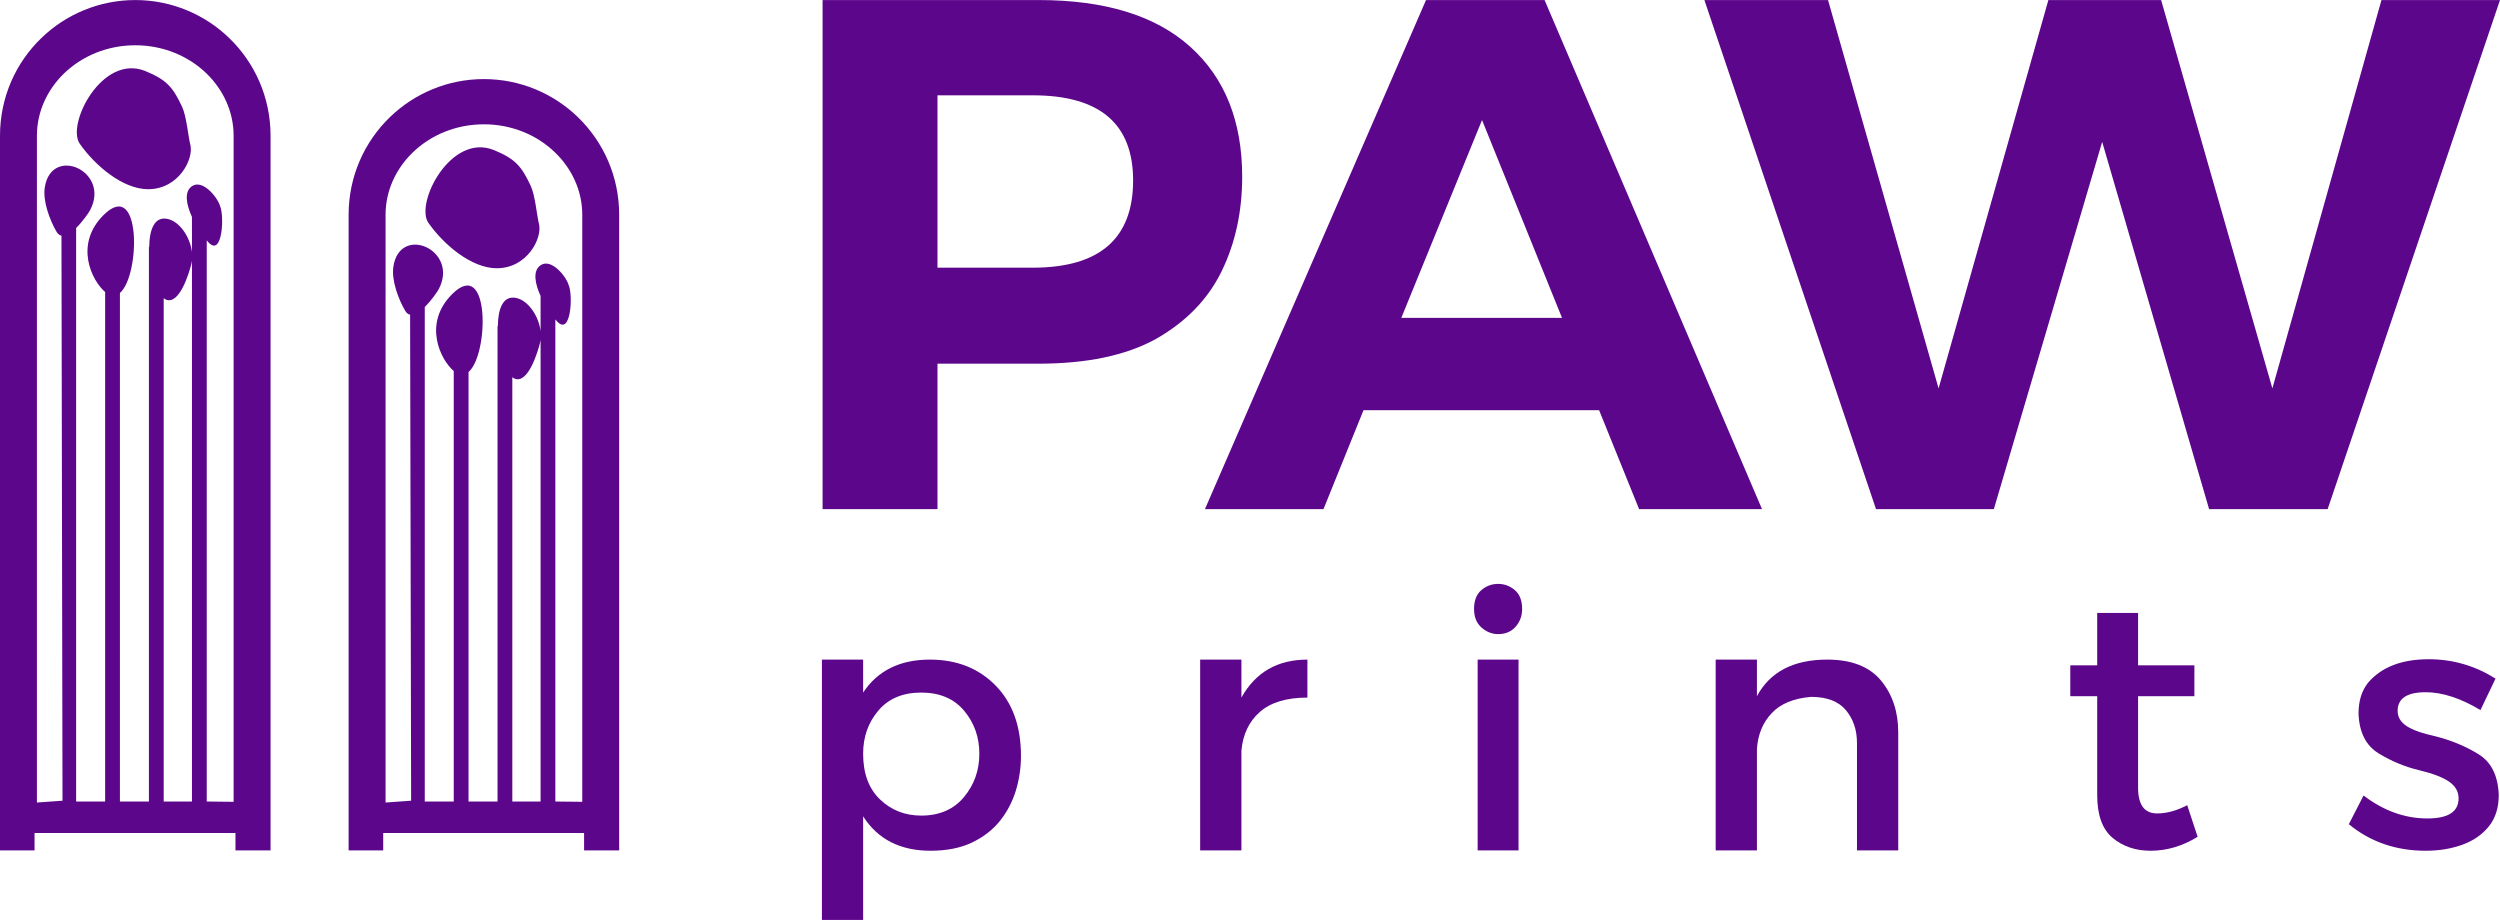
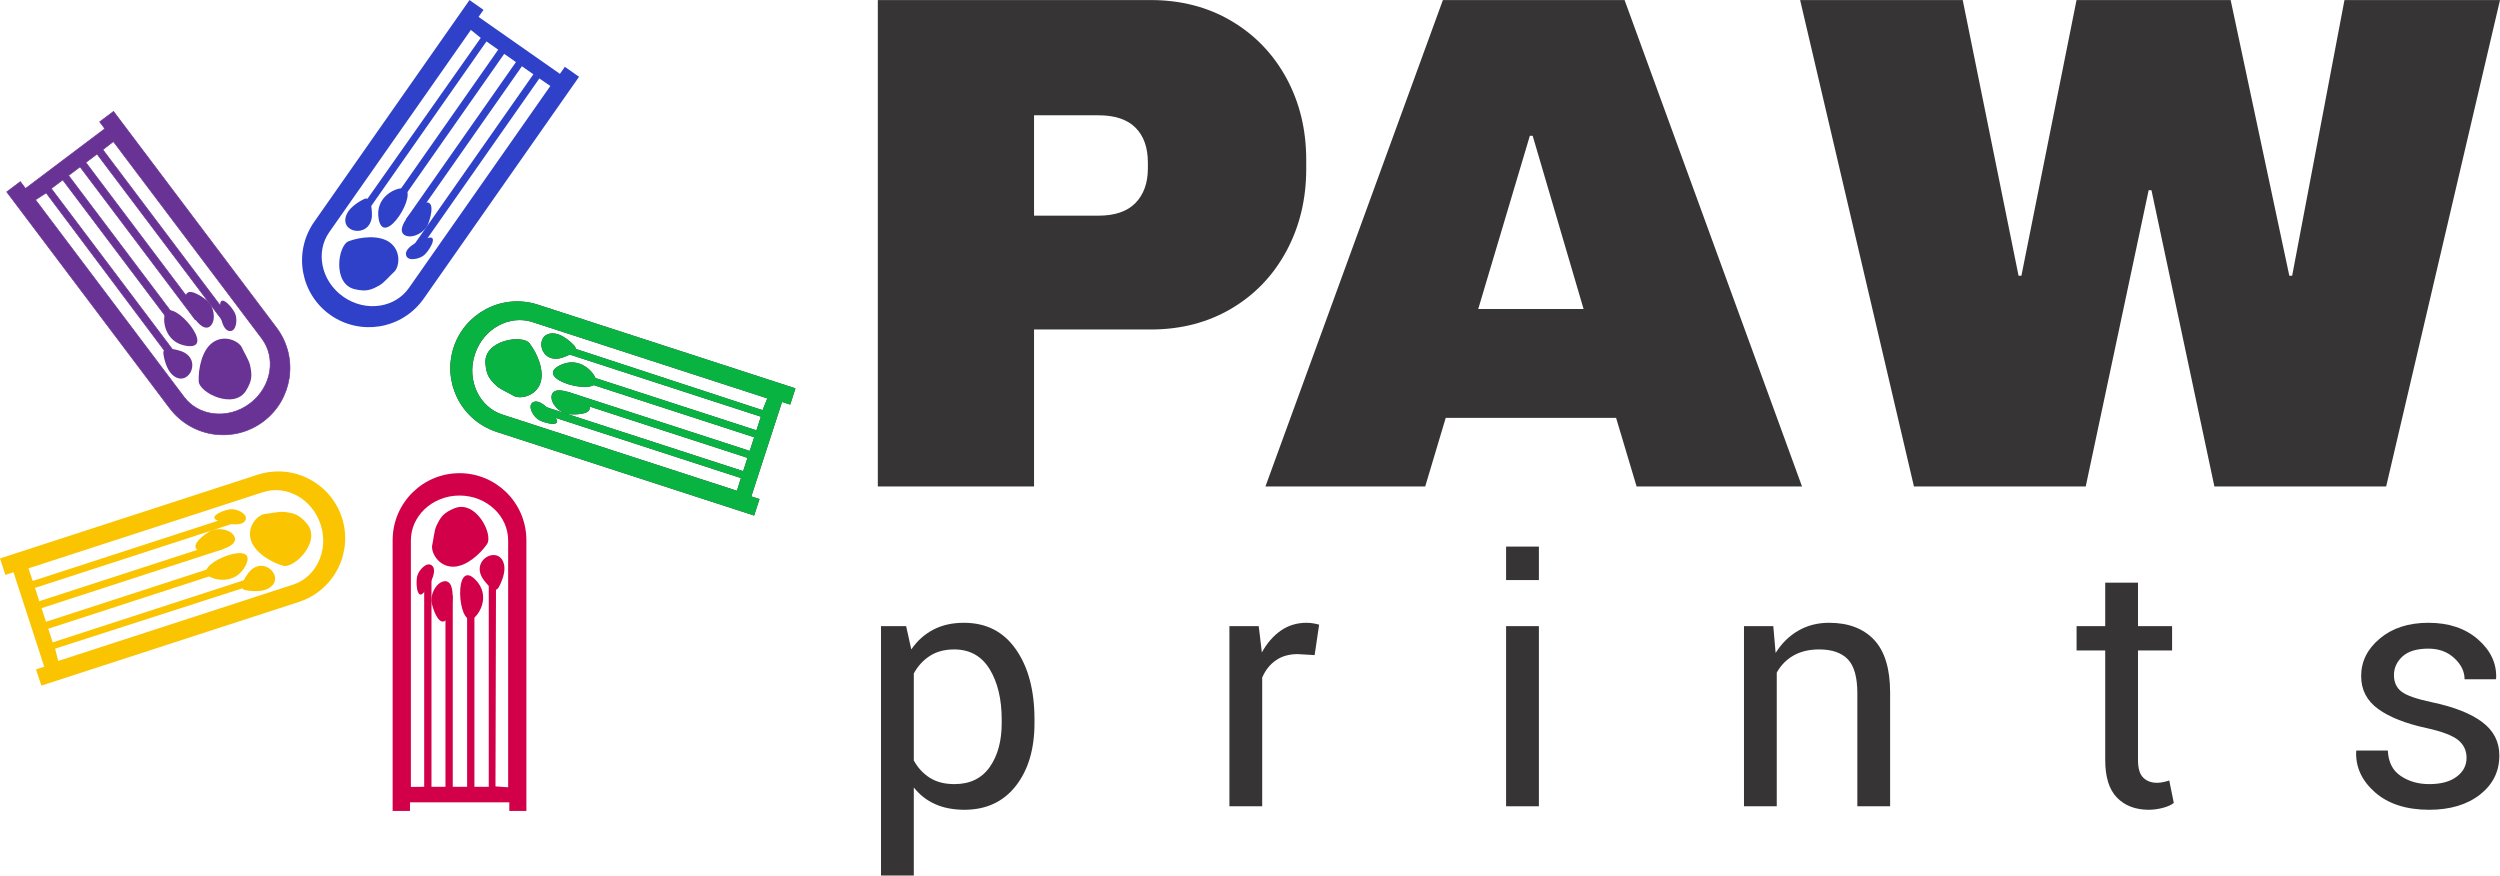
- <svg xmlns="http://www.w3.org/2000/svg" xml:space="preserve" width="1500px" height="552px" version="1.1" style="shape-rendering:geometricPrecision; text-rendering:geometricPrecision; image-rendering:optimizeQuality; fill-rule:evenodd; clip-rule:evenodd" viewBox="0 0 742.36 273.16">
+ <svg xmlns="http://www.w3.org/2000/svg" xml:space="preserve" width="1499px" height="525px" version="1.1" style="shape-rendering:geometricPrecision; text-rendering:geometricPrecision; image-rendering:optimizeQuality; fill-rule:evenodd; clip-rule:evenodd" viewBox="0 0 1583.95 554.68">
  <defs>
    <style type="text/css">
   
-     .fil0 {fill:#5C068C;fill-rule:nonzero}
+     .str0 {stroke:#683394;stroke-width:0.39;stroke-miterlimit:22.926}
+     .fil1 {fill:#373435}
+     .fil3 {fill:#08B342}
+     .fil7 {fill:#2F41C8}
+     .fil5 {fill:#683394}
+     .fil11 {fill:#D10049}
+     .fil9 {fill:#FAC401}
+     .fil0 {fill:#373435;fill-rule:nonzero}
+     .fil2 {fill:#08B342;fill-rule:nonzero}
+     .fil6 {fill:#2F41C8;fill-rule:nonzero}
+     .fil4 {fill:#683394;fill-rule:nonzero}
+     .fil10 {fill:#D10049;fill-rule:nonzero}
+     .fil8 {fill:#FAC401;fill-rule:nonzero}
   
  </style>
  </defs>
  <g id="Capa_x0020_1">
-     <path class="fil0" d="M256.3 273.16l-12.24 0 0 -77.31 12.24 0 0 9.79c4.34,-6.53 10.94,-9.79 19.81,-9.79 7.96,0 14.45,2.55 19.49,7.66 5.04,5.13 7.57,12.09 7.57,20.93 0,3.5 -0.5,6.92 -1.51,10.28 -1.02,3.33 -2.6,6.35 -4.74,9.03 -2.15,2.68 -4.94,4.83 -8.35,6.45 -3.4,1.61 -7.49,2.41 -12.24,2.41 -9.02,0 -15.69,-3.41 -20.03,-10.22l0 30.77zm17.26 -30.99c5.39,0 9.62,-1.83 12.67,-5.48 3.05,-3.66 4.58,-7.95 4.58,-12.89 0,-4.92 -1.51,-9.18 -4.53,-12.78 -3.01,-3.58 -7.26,-5.38 -12.72,-5.38 -5.47,0 -9.71,1.78 -12.73,5.33 -3.02,3.57 -4.53,7.84 -4.53,12.83 0,5.84 1.67,10.37 5.01,13.56 3.34,3.22 7.42,4.81 12.25,4.81z" />
-     <path id="_1" class="fil0" d="M368.63 252.5l-12.25 0 0 -56.65 12.25 0 0 11.28c4.19,-7.52 10.72,-11.28 19.6,-11.28l0 11.28c-6.18,0 -10.89,1.42 -14.12,4.26 -3.23,2.84 -5.05,6.68 -5.48,11.51l0 29.6z" />
-     <path id="_2" class="fil0" d="M444.85 188.28c-1.81,0 -3.44,-0.65 -4.92,-1.95 -1.47,-1.29 -2.22,-3.12 -2.22,-5.5 0,-2.52 0.73,-4.4 2.19,-5.63 1.45,-1.22 3.1,-1.83 4.95,-1.83 1.85,0 3.5,0.61 4.95,1.83 1.46,1.23 2.19,3.11 2.19,5.63 0,2.02 -0.64,3.76 -1.92,5.23 -1.28,1.48 -3.02,2.22 -5.22,2.22zm6.07 64.22l-12.14 0 0 -56.65 12.14 0 0 56.65z" />
-     <path id="_3" class="fil0" d="M563.67 252.5l-12.25 0 0 -31.84c0,-3.91 -1.1,-7.17 -3.3,-9.8 -2.2,-2.63 -5.64,-3.94 -10.33,-3.94 -5.18,0.43 -9.09,2.04 -11.71,4.85 -2.63,2.8 -4.09,6.33 -4.37,10.59l0 30.14 -12.25 0 0 -56.65 12.25 0 0 10.86c3.9,-7.24 10.86,-10.86 20.87,-10.86 7.17,0 12.48,2.05 15.93,6.17 3.44,4.14 5.16,9.29 5.16,15.5l0 34.98z" />
-     <path id="_4" class="fil0" d="M638.61 252.61c-4.47,0 -8.23,-1.28 -11.29,-3.83 -3.05,-2.56 -4.57,-6.78 -4.57,-12.68l0 -29.39 -7.99 0 0 -9.16 7.99 0 0 -15.55 12.14 0 0 15.55 16.72 0 0 9.16 -16.72 0 0 27.16c0,5.11 1.88,7.66 5.64,7.66 2.84,0 5.82,-0.81 8.95,-2.45l3.09 9.38c-4.48,2.77 -9.13,4.15 -13.96,4.15z" />
-     <path id="_5" class="fil0" d="M720.27 252.61c-8.81,0 -16.41,-2.63 -22.8,-7.88l4.37 -8.52c5.97,4.54 12.28,6.81 18.96,6.81 6.18,0 9.26,-1.98 9.26,-5.98 0,-1.98 -0.92,-3.62 -2.77,-4.91 -1.84,-1.3 -4.84,-2.45 -8.99,-3.45 -4.16,-0.99 -8.13,-2.64 -11.93,-4.95 -3.8,-2.31 -5.81,-6.25 -6.02,-11.84 0,-3.78 0.96,-6.85 2.88,-9.23 3.97,-4.61 9.97,-6.92 17.99,-6.92 7.1,0 13.71,1.92 19.81,5.75l-4.47 9.35c-5.89,-3.53 -11.32,-5.3 -16.29,-5.3 -5.54,0 -8.31,1.84 -8.31,5.55 0,1.81 0.89,3.32 2.66,4.49 1.78,1.17 4.65,2.19 8.63,3.06 4.68,1.19 8.93,2.96 12.72,5.3 3.8,2.33 5.81,6.38 6.02,12.11 0,3.76 -0.97,6.89 -2.94,9.32 -1.97,2.45 -4.6,4.28 -7.89,5.46 -3.28,1.19 -6.92,1.78 -10.89,1.78z" />
-     <path class="fil0" d="M278.38 151.17l-34.12 0 0 -151.17 64.14 0c19.72,0 34.73,4.61 45.02,13.86 10.3,9.25 15.44,22.13 15.44,38.62 0,10.29 -2.01,19.61 -6.08,28 -4.07,8.38 -10.65,15.15 -19.72,20.26 -8.86,4.82 -20.41,7.24 -34.66,7.24l-30.02 0 0 43.19zm28.29 -71.7c19.87,0 29.8,-8.64 29.8,-25.91 0,-16.85 -9.93,-25.27 -29.8,-25.27l-28.29 0 0 51.18 28.29 0z" />
-     <path id="_1_2" class="fil0" d="M523.22 151.17l-36.5 0 -11.87 -29.37 -69.97 0 -11.88 29.37 -35.2 0 65.65 -151.17 35.2 0 64.57 151.17zm-59.39 -56.8l-23.75 -58.74 -23.97 58.74 47.72 0z" />
-     <polygon id="_2_3" class="fil0" points="691.18,151.17 655.98,151.17 624.23,42.11 592.06,151.17 557.07,151.17 506.11,0 542.82,0 575.65,115.32 608.25,0 641.73,0 674.77,115.32 707.16,0 742.36,0 " />
-     <g id="_2241309206624">
-       <path class="fil0" d="M80.34 40.29c0,-11.41 -4.69,-21.66 -12.26,-28.99 -7.21,-6.98 -17.09,-11.3 -27.91,-11.3 -10.82,0 -20.7,4.32 -27.91,11.3 -7.58,7.33 -12.26,17.58 -12.26,28.99l0 212.21 10.26 0 0 -5.16 59.66 0 0 5.16 10.42 0 0 -212.21zm-23.84 2.59c1.16,4.19 -3.38,13.29 -12.51,13.29 -7.63,0 -15.9,-7.18 -20.31,-13.51 -4.04,-5.79 6.66,-26.79 19.47,-21.58 6.65,2.7 8.33,5.17 10.9,10.57 1.36,2.86 1.89,9.2 2.45,11.23zm8.83 18.25c-0.78,-2.67 -5.33,-8.18 -8.49,-5.74 -2.2,1.69 -1.48,5.4 0.16,9.01l0 10.45c-0.53,-4.44 -3.61,-9.06 -7.21,-9.85 -3.96,-0.88 -5.45,3.27 -5.48,8.36l-0.09 0 0 164.63 -8.61 0 0 -151.01c6.08,-5.22 6.39,-34.18 -4.76,-23.23 -8.95,8.78 -3.58,19.62 0.37,22.94l0 151.3 -8.61 0 0 -170.31c2,-1.97 3.77,-4.58 4.14,-5.28 6.15,-11.62 -11.5,-19.41 -13.46,-6.74 -0.62,3.98 1.45,9.65 3.51,13.16 0.41,0.68 0.9,1.03 1.45,1.14l0.31 167.79 -7.6 0.54 0 -198c0,-7.13 3.08,-13.67 8.06,-18.5 5.34,-5.16 12.81,-8.36 21.15,-8.36 8.33,0 15.8,3.2 21.14,8.36 4.98,4.83 8.06,11.37 8.06,18.5l0 197.79 -7.98 -0.09 0 -166.62c0.2,0.23 0.39,0.45 0.58,0.65 4.07,4.29 4.7,-7.96 3.36,-10.89zm-15.95 27.86c3.93,1.42 6.74,-7.81 7.45,-10.65 0.07,-0.3 0.13,-0.61 0.17,-0.93l0 160.58 -8.39 0 0 -149.47c0.25,0.22 0.51,0.38 0.77,0.47z" />
-       <path class="fil0" d="M183.86 63.76c0,-11.41 -4.69,-21.65 -12.26,-28.99 -7.21,-6.98 -17.09,-11.3 -27.91,-11.3 -10.82,0 -20.7,4.32 -27.91,11.3 -7.57,7.34 -12.26,17.58 -12.26,28.99l0 188.74 10.27 0 0 -5.16 59.65 0 0 5.16 10.42 0 0 -188.74zm-23.84 2.59c1.16,4.19 -3.38,13.29 -12.5,13.29 -7.64,0 -15.91,-7.18 -20.32,-13.5 -4.03,-5.8 6.66,-26.79 19.47,-21.59 6.65,2.7 8.33,5.17 10.9,10.57 1.37,2.87 1.89,9.21 2.45,11.23zm8.83 18.26c-0.78,-2.68 -5.33,-8.19 -8.49,-5.75 -2.19,1.69 -1.48,5.41 0.16,9.01l0 10.45c-0.53,-4.44 -3.6,-9.06 -7.21,-9.85 -3.95,-0.87 -5.45,3.27 -5.47,8.36l-0.1 0 0 141.16 -8.61 0 0 -127.54c6.08,-5.22 6.39,-34.17 -4.76,-23.23 -8.95,8.78 -3.57,19.62 0.37,22.94l0 127.83 -8.61 0 0 -146.84c2.01,-1.97 3.77,-4.58 4.14,-5.28 6.15,-11.62 -11.5,-19.41 -13.46,-6.73 -0.62,3.97 1.45,9.64 3.52,13.15 0.4,0.68 0.89,1.03 1.45,1.14l0.3 144.32 -7.59 0.54 0 -174.53c0,-7.13 3.08,-13.67 8.06,-18.49 5.34,-5.17 12.81,-8.37 21.14,-8.37 8.34,0 15.81,3.2 21.14,8.37 4.99,4.82 8.07,11.36 8.07,18.49l0 174.32 -7.99 -0.09 0 -143.15c0.2,0.24 0.39,0.45 0.58,0.65 4.07,4.3 4.7,-7.96 3.36,-10.88zm-15.95 27.85c3.93,1.42 6.74,-7.81 7.45,-10.65 0.07,-0.3 0.13,-0.61 0.17,-0.93l0 137.11 -8.39 0 0 -126c0.25,0.22 0.51,0.38 0.77,0.47z" />
+     <path class="fil0" d="M655.43 458.06c0,16.45 -3.92,29.73 -11.81,39.81 -7.88,10.08 -18.75,15.12 -32.58,15.16 -7.05,-0.04 -13.21,-1.19 -18.5,-3.57 -5.33,-2.34 -9.83,-5.86 -13.57,-10.58l0 55.8 -20.78 0 0 -158.01 15.92 0 3.27 14.76c3.75,-5.47 8.39,-9.64 13.93,-12.52 5.55,-2.92 12.03,-4.36 19.41,-4.36 14.15,0 25.13,5.62 32.94,16.85 7.85,11.19 11.77,26.03 11.77,44.46l0 2.2zm-20.77 -2.2c0,-12.96 -2.56,-23.58 -7.63,-31.93 -5.12,-8.32 -12.6,-12.5 -22.54,-12.5 -5.98,0 -11.09,1.37 -15.3,4.07 -4.21,2.7 -7.63,6.41 -10.22,11.13l0 55.15c2.59,4.72 6.01,8.39 10.22,11.02 4.21,2.66 9.4,3.96 15.52,3.96 9.82,0 17.28,-3.6 22.35,-10.8 5.08,-7.2 7.6,-16.49 7.6,-27.9l0 -2.2z" />
+     <path id="_1" class="fil0" d="M832.93 415.03l-10.66 -0.64c-5.47,0 -10.11,1.29 -13.86,3.92 -3.78,2.59 -6.66,6.23 -8.71,10.94l0 81.55 -20.77 0 0 -114.13 18.58 0 1.98 16.67c3.24,-5.9 7.23,-10.51 11.98,-13.82 4.76,-3.31 10.19,-4.97 16.38,-4.97 1.55,0 3.03,0.14 4.43,0.4 1.41,0.25 2.59,0.5 3.49,0.79l-2.84 19.29z" />
+     <path id="_2" class="fil0" d="M975.01 510.8l-20.78 0 0 -114.13 20.78 0 0 114.13zm0 -143.32l-20.78 0 0 -21.21 20.78 0 0 21.21z" />
+     <path id="_3" class="fil0" d="M1123.52 396.67l1.48 17c3.78,-6.05 8.53,-10.77 14.29,-14.08 5.73,-3.35 12.24,-5.04 19.55,-5.04 12.31,0 21.82,3.64 28.59,10.84 6.73,7.2 10.11,18.32 10.11,33.37l0 72.04 -20.77 0 0 -71.61c0,-10.08 -1.98,-17.21 -5.94,-21.42 -4,-4.21 -10.04,-6.34 -18.22,-6.34 -6.41,0 -11.81,1.3 -16.27,3.86 -4.5,2.55 -8.03,6.19 -10.62,10.8l0 84.71 -20.77 0 0 -114.13 18.57 0z" />
+     <path id="_4" class="fil0" d="M1354.59 369.13l0 27.54 21.6 0 0 15.41 -21.6 0 0 69.3c0,5.33 1.08,9.11 3.31,11.27 2.2,2.2 5.15,3.28 8.82,3.28 1.19,0 2.52,-0.15 4,-0.47 1.48,-0.32 2.7,-0.65 3.67,-1.01l2.88 14.22c-1.55,1.3 -3.85,2.31 -6.87,3.13 -3.03,0.8 -6.02,1.19 -8.97,1.23 -8.42,-0.04 -15.15,-2.56 -20.12,-7.67 -5.01,-5.08 -7.49,-13.1 -7.49,-23.98l0 -69.3 -18.14 0 0 -15.41 18.14 0 0 -27.54 20.77 0z" />
+     <path id="_5" class="fil0" d="M1562.76 480.09c0,-4.57 -1.76,-8.28 -5.22,-11.16 -3.49,-2.88 -10.08,-5.44 -19.8,-7.6 -13.42,-2.88 -23.72,-6.91 -30.92,-12.13 -7.24,-5.22 -10.84,-12.17 -10.84,-20.88 0,-9.29 3.96,-17.25 11.88,-23.83 7.92,-6.63 18.15,-9.94 30.75,-9.94 12.92,0 23.4,3.53 31.43,10.55 8.02,7.05 11.84,15.23 11.48,24.59l-0.22 0.64 -19.8 0c0,-4.93 -2.16,-9.39 -6.51,-13.39 -4.32,-4.03 -9.79,-6.01 -16.38,-6.01 -7.31,0 -12.78,1.62 -16.42,4.93 -3.6,3.31 -5.43,7.24 -5.43,11.81 0,4.5 1.58,7.99 4.71,10.44 3.13,2.48 9.58,4.72 19.33,6.77 14.01,2.95 24.63,7.13 31.86,12.56 7.24,5.4 10.88,12.46 10.88,21.17 0,10.15 -4.11,18.4 -12.28,24.81 -8.21,6.4 -18.9,9.57 -32.15,9.61 -14.54,-0.04 -25.99,-3.71 -34.38,-11.09 -8.35,-7.38 -12.31,-15.98 -11.91,-25.85l0.21 -0.61 19.84 0c0.36,7.38 3.09,12.74 8.24,16.16 5.11,3.42 11.13,5.12 18,5.12 7.42,0 13.18,-1.55 17.35,-4.68 4.22,-3.14 6.3,-7.13 6.3,-11.99z" />
+     <path class="fil0" d="M729.06 0c19.11,0 36.13,4.4 51.06,13.21 14.93,8.81 26.57,20.91 34.94,36.28 8.36,15.38 12.54,32.63 12.54,51.74l0 5.82c0,19.11 -4.18,36.43 -12.54,51.96 -8.37,15.52 -20.01,27.69 -34.94,36.5 -14.93,8.81 -31.95,13.21 -51.06,13.21l-73.91 0 0 99.44 -98.98 0 0 -308.16 172.89 0zm-73.91 136.61l40.76 0c10.45,0 18.29,-2.69 23.52,-8.06 5.22,-5.38 7.84,-12.69 7.84,-21.95l0 -3.58c0,-9.56 -2.62,-16.95 -7.84,-22.17 -5.23,-5.23 -13.07,-7.84 -23.52,-7.84l-40.76 0 0 63.6z" />
+     <path id="_1_0" class="fil0" d="M1036.91 308.16l-12.99 -43.45 -107.94 0 -12.99 43.45 -101.23 0 112.43 -308.16 115.11 0 112.42 308.16 -104.81 0zm-100.33 -112.43l66.74 0 -32.25 -109.73 -1.79 0 -32.7 109.73z" />
+     <polygon id="_2_1" class="fil0" points="1402.99,308.16 1363.13,120.49 1361.34,120.49 1321.48,308.16 1212.63,308.16 1140.52,0 1243.54,0 1278.92,174.68 1280.72,174.68 1315.65,0 1413.3,0 1450.47,174.68 1452.26,174.68 1485.41,0 1583.95,0 1511.83,308.16 " />
+     <g id="_2239892693520">
+       <g>
+         <path class="fil0" d="M314.7 273.62c-11.45,-3.73 -20.2,-11.76 -25.09,-21.75 -4.65,-9.51 -5.76,-20.83 -2.24,-31.68 3.53,-10.86 11.08,-19.36 20.44,-24.32 9.82,-5.21 21.62,-6.57 33.08,-2.85l163.11 53 -3.35 10.29 -5.17 -1.68 -19.45 59.85 5.18 1.68 -3.4 10.45 -163.11 -52.99zm154.73 29.25l-129.04 -41.93 1.43 -4.4 129.04 41.93 2.73 -8.42 -115.38 -37.49 1.43 -4.4 115.38 37.49 2.81 -8.64 -108.42 -35.23 1.42 -4.4 108.43 35.23 2.81 -8.64 -136.29 -44.29 1.43 -4.4 135.94 44.55 3.01 -7.45 -148.85 -48.36c-7.15,-2.32 -14.72,-1.37 -21.18,2.06 -6.92,3.67 -12.57,10.12 -15.28,18.48 -2.72,8.36 -1.95,16.9 1.5,23.94 3.21,6.57 8.77,11.79 15.92,14.12l148.64 48.29 2.52 -8.04z" />
+         <path class="fil1" d="M325.07 250.55c3.82,2.53 14.43,0.94 17.41,-8.22 2.49,-7.66 -2.02,-18.3 -6.93,-24.78 -4.5,-5.94 -29.05,-2.05 -28,12.5 0.54,7.55 2.47,10.04 7.05,14.38 2.43,2.3 8.62,4.89 10.47,6.12zm15.43 14.8c2.5,2.3 15,5.67 12.02,0.18 -2.44,-4.48 -10.56,-13.61 -15.02,-10.57 -3.47,2.38 0.57,8.74 3,10.39zm11.48 -53.99c-13.36,-2.16 -11.3,18.08 2.37,15.7 1.68,-0.3 13.27,-3.81 9.68,-7.88 -2.85,-3.22 -7.86,-7.14 -12.05,-7.82zm21.67 47.07c-0.17,-5.38 -23.26,-17.13 -24.21,-7.41 -0.48,4.93 5.52,11.02 11.09,11.41 3.09,0.22 13.26,0.41 13.12,-4zm4.02 -17.45c-0.46,-4.39 -10.27,-16.16 -23.31,-9.36 -16.82,8.77 24.39,19.55 23.31,9.36z" />
+       </g>
+       <g>
+         <path class="fil2" d="M314.7 273.62c-11.45,-3.73 -20.2,-11.76 -25.09,-21.75 -4.65,-9.51 -5.76,-20.83 -2.24,-31.68 3.53,-10.86 11.08,-19.36 20.44,-24.32 9.82,-5.21 21.62,-6.57 33.08,-2.85l163.11 53 -3.35 10.29 -5.17 -1.68 -19.45 59.85 5.18 1.68 -3.4 10.45 -163.11 -52.99zm154.73 29.25l-129.04 -41.93 1.43 -4.4 129.04 41.93 2.73 -8.42 -115.38 -37.49 1.43 -4.4 115.38 37.49 2.81 -8.64 -108.42 -35.23 1.42 -4.4 108.43 35.23 2.81 -8.64 -136.29 -44.29 1.43 -4.4 135.94 44.55 3.01 -7.45 -148.85 -48.36c-7.15,-2.32 -14.72,-1.37 -21.18,2.06 -6.92,3.67 -12.57,10.12 -15.28,18.48 -2.72,8.36 -1.95,16.9 1.5,23.94 3.21,6.57 8.77,11.79 15.92,14.12l148.64 48.29 2.52 -8.04z" />
+         <path class="fil3" d="M325.07 250.55c3.82,2.53 14.43,0.94 17.41,-8.22 2.49,-7.66 -2.02,-18.3 -6.93,-24.78 -4.5,-5.94 -29.05,-2.05 -28,12.5 0.54,7.55 2.47,10.04 7.05,14.38 2.43,2.3 8.62,4.89 10.47,6.12zm15.43 14.8c2.5,2.3 15,5.67 12.02,0.18 -2.44,-4.48 -10.56,-13.61 -15.02,-10.57 -3.47,2.38 0.57,8.74 3,10.39zm11.48 -53.99c-13.36,-2.16 -11.3,18.08 2.37,15.7 1.68,-0.3 13.27,-3.81 9.68,-7.88 -2.85,-3.22 -7.86,-7.14 -12.05,-7.82zm21.67 47.07c-0.17,-5.38 -23.26,-17.13 -24.21,-7.41 -0.48,4.93 5.52,11.02 11.09,11.41 3.09,0.22 13.26,0.41 13.12,-4zm4.02 -17.45c-0.46,-4.39 -10.27,-16.16 -23.31,-9.36 -16.82,8.77 24.39,19.55 23.31,9.36z" />
+       </g>
+       <g>
+         <path class="fil4 str0" d="M175.13 207.51c7.25,9.61 9.8,21.22 8.08,32.2 -1.65,10.46 -7.22,20.37 -16.34,27.24 -9.12,6.87 -20.18,9.5 -30.69,8.2 -11.03,-1.37 -21.48,-7.03 -28.73,-16.64l-103.21 -136.97 8.65 -6.52 3.27 4.35 50.25 -37.87 -3.27 -4.35 8.78 -6.61 103.21 136.97zm-109.96 -112.71l81.65 108.35 -3.7 2.79 -81.65 -108.36 -7.07 5.33 73.01 96.89 -3.69 2.78 -73.01 -96.89 -7.26 5.47 68.61 91.05 -3.7 2.78 -68.61 -91.04 -7.25 5.47 86.24 114.44 -3.7 2.79 -85.8 -114.47 -6.74 4.38 94.19 124.99c4.52,6 11.27,9.56 18.53,10.46 7.78,0.97 16.1,-1.08 23.12,-6.37 7.02,-5.29 11.29,-12.73 12.51,-20.47 1.13,-7.23 -0.43,-14.7 -4.95,-20.7l-94.06 -124.82 -6.67 5.15z" />
+         <path class="fil5" d="M153.41 220.46c-1.69,-4.27 -11.29,-9.05 -18.98,-3.26 -6.43,4.85 -8.84,16.15 -8.54,24.28 0.28,7.44 22.62,18.34 30.11,5.82 3.89,-6.49 3.73,-9.64 2.47,-15.82 -0.67,-3.28 -4.25,-8.96 -5.06,-11.02zm-4.16 -20.98c-0.72,-3.32 -9.03,-13.24 -9.74,-7.04 -0.57,5.07 0.84,17.21 6.24,17.27 4.21,0.05 4.55,-7.49 3.5,-10.23zm-40.36 37.64c9.69,9.43 19.62,-8.33 7.06,-14.21 -1.54,-0.73 -13.06,-4.5 -12.45,0.9 0.48,4.27 2.34,10.35 5.39,13.31zm9.24 -50.99c-2.94,4.52 9.23,27.38 15.58,19.96 3.22,-3.76 1.8,-12.19 -2.54,-15.71 -2.4,-1.95 -10.63,-7.94 -13.04,-4.25zm-13.3 12c-2.14,3.85 -0.85,19.12 13.72,21.03 18.82,2.47 -8.76,-30 -13.72,-21.03z" />
+       </g>
+       <g>
+         <path class="fil6" d="M268.51 189.1c-6.91,9.86 -17.15,15.87 -28.13,17.63 -10.46,1.66 -21.6,-0.58 -30.95,-7.13 -9.36,-6.54 -15.27,-16.25 -17.28,-26.65 -2.11,-10.91 0.04,-22.6 6.94,-32.46l98.38 -140.49 8.86 6.21 -3.12 4.46 51.55 36.09 3.12 -4.46 9 6.31 -98.37 140.49zm73.21 -139.42l-77.82 111.14 -3.78 -2.65 77.82 -111.14 -7.26 -5.08 -69.58 99.38 -3.79 -2.66 69.58 -99.37 -7.44 -5.21 -65.39 93.38 -3.79 -2.65 65.39 -93.39 -7.44 -5.21 -82.2 117.38 -3.79 -2.65 82.35 -116.97 -6.24 -5.06 -89.77 128.2c-4.32,6.16 -5.61,13.68 -4.23,20.86 1.49,7.7 6.01,14.98 13.21,20.02 7.2,5.04 15.59,6.8 23.33,5.57 7.22,-1.16 13.85,-4.95 18.16,-11.11l89.64 -128.02 -6.96 -4.76z" />
+         <path class="fil7" d="M249.48 172.44c3.54,-2.92 5.12,-13.53 -2.76,-19.05 -6.61,-4.63 -18.09,-3.42 -25.73,-0.63 -6.99,2.57 -10.45,27.18 3.77,30.44 7.37,1.69 10.32,0.56 15.81,-2.54 2.91,-1.65 7.2,-6.81 8.91,-8.22zm18.67 -10.44c2.93,-1.71 9.8,-12.68 3.68,-11.43 -4.99,1.01 -16.1,6.11 -14.49,11.26 1.26,4.02 8.52,2.01 10.81,0.17zm-48.27 -26.76c-5.98,12.14 13.99,16.09 15.7,2.33 0.21,-1.69 0.24,-13.81 -4.71,-11.56 -3.91,1.78 -9.12,5.42 -10.99,9.23zm51.35 -6.96c-5.21,-1.41 -23.19,17.23 -14.17,20.98 4.57,1.91 12.15,-2.05 14.16,-7.27 1.11,-2.88 4.26,-12.56 0.01,-13.71zm-15.52 -8.95c-4.33,-0.83 -18.45,5.11 -15.77,19.55 3.47,18.66 25.83,-17.6 15.77,-19.55z" />
+       </g>
+       <g>
+         <path class="fil8" d="M163.11 300.77c11.45,-3.72 23.25,-2.36 33.08,2.85 9.35,4.96 16.91,13.46 20.43,24.31 3.53,10.86 2.42,22.17 -2.24,31.69 -4.88,9.98 -13.63,18.02 -25.08,21.74l-163.11 53 -3.35 -10.3 5.18 -1.68 -19.45 -59.84 -5.17 1.68 -3.4 -10.45 163.11 -53zm-142.37 67.28l129.03 -41.93 1.43 4.4 -129.03 41.93 2.73 8.42 115.38 -37.49 1.43 4.4 -115.38 37.49 2.81 8.64 108.43 -35.23 1.42 4.4 -108.42 35.23 2.81 8.64 136.29 -44.28 1.43 4.4 -136.17 43.86 1.95 7.8 148.84 -48.36c7.15,-2.33 12.72,-7.55 15.93,-14.12 3.44,-7.04 4.22,-15.58 1.5,-23.94 -2.72,-8.36 -8.36,-14.81 -15.28,-18.48 -6.46,-3.43 -14.03,-4.39 -21.19,-2.06l-148.64 48.29 2.7 7.99z" />
+         <path class="fil9" d="M168.28 325.53c-4.58,0.2 -12.23,7.72 -9.25,16.87 2.49,7.67 12.38,13.62 20.17,15.98 7.13,2.16 24.7,-15.41 15.3,-26.57 -4.87,-5.79 -7.9,-6.66 -14.15,-7.48 -3.32,-0.44 -9.85,1.1 -12.07,1.2zm-21.19 -2.91c-3.37,-0.39 -15.46,4.23 -9.82,6.92 4.6,2.19 16.54,4.81 18.35,-0.28 1.42,-3.96 -5.59,-6.73 -8.53,-6.64zm22.45 50.43c12.08,-6.1 -1.49,-21.27 -11.14,-11.31 -1.19,1.22 -8.5,10.89 -3.2,12.06 4.19,0.93 10.56,1.16 14.34,-0.75zm-45.2 -25.35c3.31,4.26 28.89,0.19 23.94,-8.23 -2.5,-4.27 -10.94,-5.67 -15.68,-2.71 -2.62,1.63 -10.96,7.46 -8.26,10.94zm7.01 16.49c2.95,3.27 17.81,7.03 24.36,-6.13 8.46,-16.99 -31.22,-1.48 -24.36,6.13z" />
+       </g>
+       <g>
+         <path class="fil10" d="M248.77 342.26c0,-12.04 4.94,-22.84 12.93,-30.58 7.61,-7.36 18.02,-11.92 29.44,-11.92 11.42,0 21.83,4.56 29.44,11.92 7.99,7.74 12.93,18.54 12.93,30.58l0 171.5 -10.82 0 0 -5.44 -62.93 0 0 5.44 -10.99 0 0 -171.5zm19.99 156.19l0 -135.67 4.62 0 0 135.67 8.86 0 0 -121.31 4.62 0 0 121.31 9.09 0 0 -114 4.63 0 0 114 9.09 0 0 -143.3 4.62 0 -0.36 143.06 8.02 0.56 0 -156.51c0,-7.52 -3.25,-14.42 -8.51,-19.51 -5.63,-5.45 -13.51,-8.82 -22.3,-8.82 -8.79,0 -16.67,3.37 -22.3,8.82 -5.26,5.09 -8.51,11.99 -8.51,19.51l0 156.29 8.43 -0.1z" />
+         <path class="fil11" d="M273.91 344.99c-1.22,4.42 3.57,14.02 13.19,14.02 8.06,0 16.78,-7.57 21.43,-14.25 4.26,-6.11 -7.02,-28.25 -20.54,-22.77 -7.01,2.85 -8.78,5.46 -11.49,11.15 -1.44,3.03 -2,9.72 -2.59,11.85zm-9.31 19.26c-1.42,3.08 -0.75,16.01 3.55,11.48 3.5,-3.7 9.68,-14.25 5.41,-17.55 -3.34,-2.57 -8.14,3.25 -8.96,6.07zm54.9 -5.77c-2.07,-13.37 -20.69,-5.16 -14.2,7.1 0.8,1.51 7.73,11.45 10.49,6.77 2.18,-3.7 4.36,-9.68 3.71,-13.87zm-38.07 35.15c5.07,-1.83 9.1,-27.41 -0.44,-25.31 -4.83,1.07 -8.77,8.65 -7.42,14.07 0.74,3 3.71,12.74 7.86,11.24zm17.84 -1.57c4.02,-1.79 12.19,-14.76 1.7,-25.06 -13.54,-13.29 -11.06,29.24 -1.7,25.06z" />
+       </g>
    </g>
  </g>
</svg>
